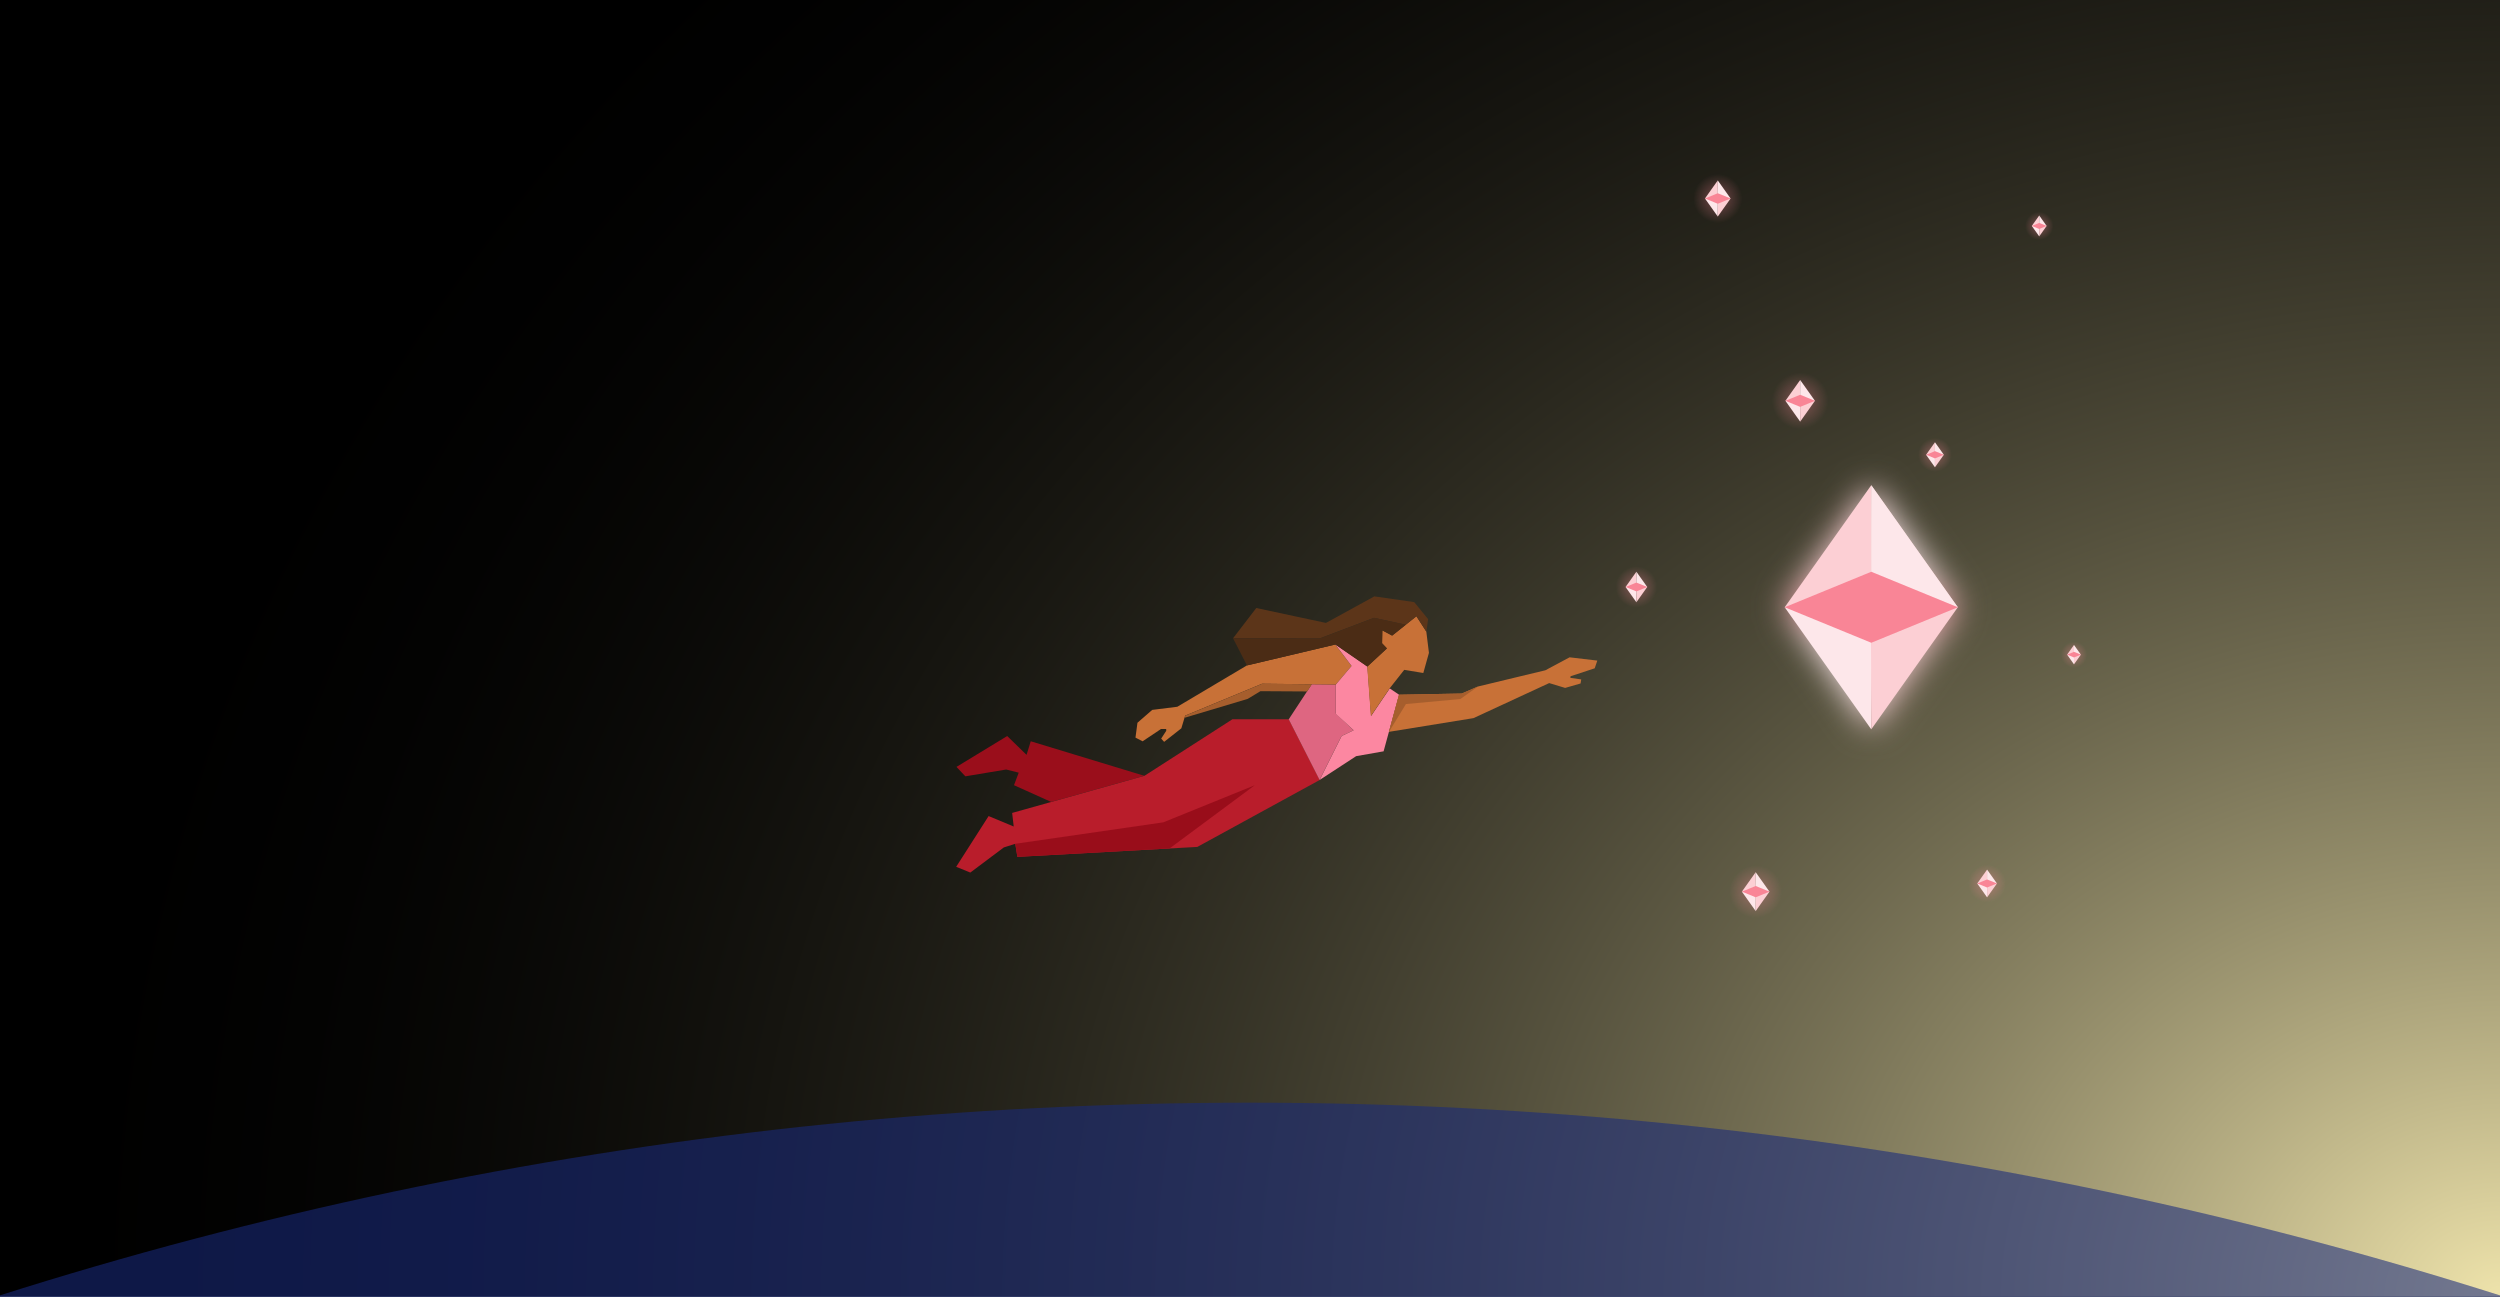
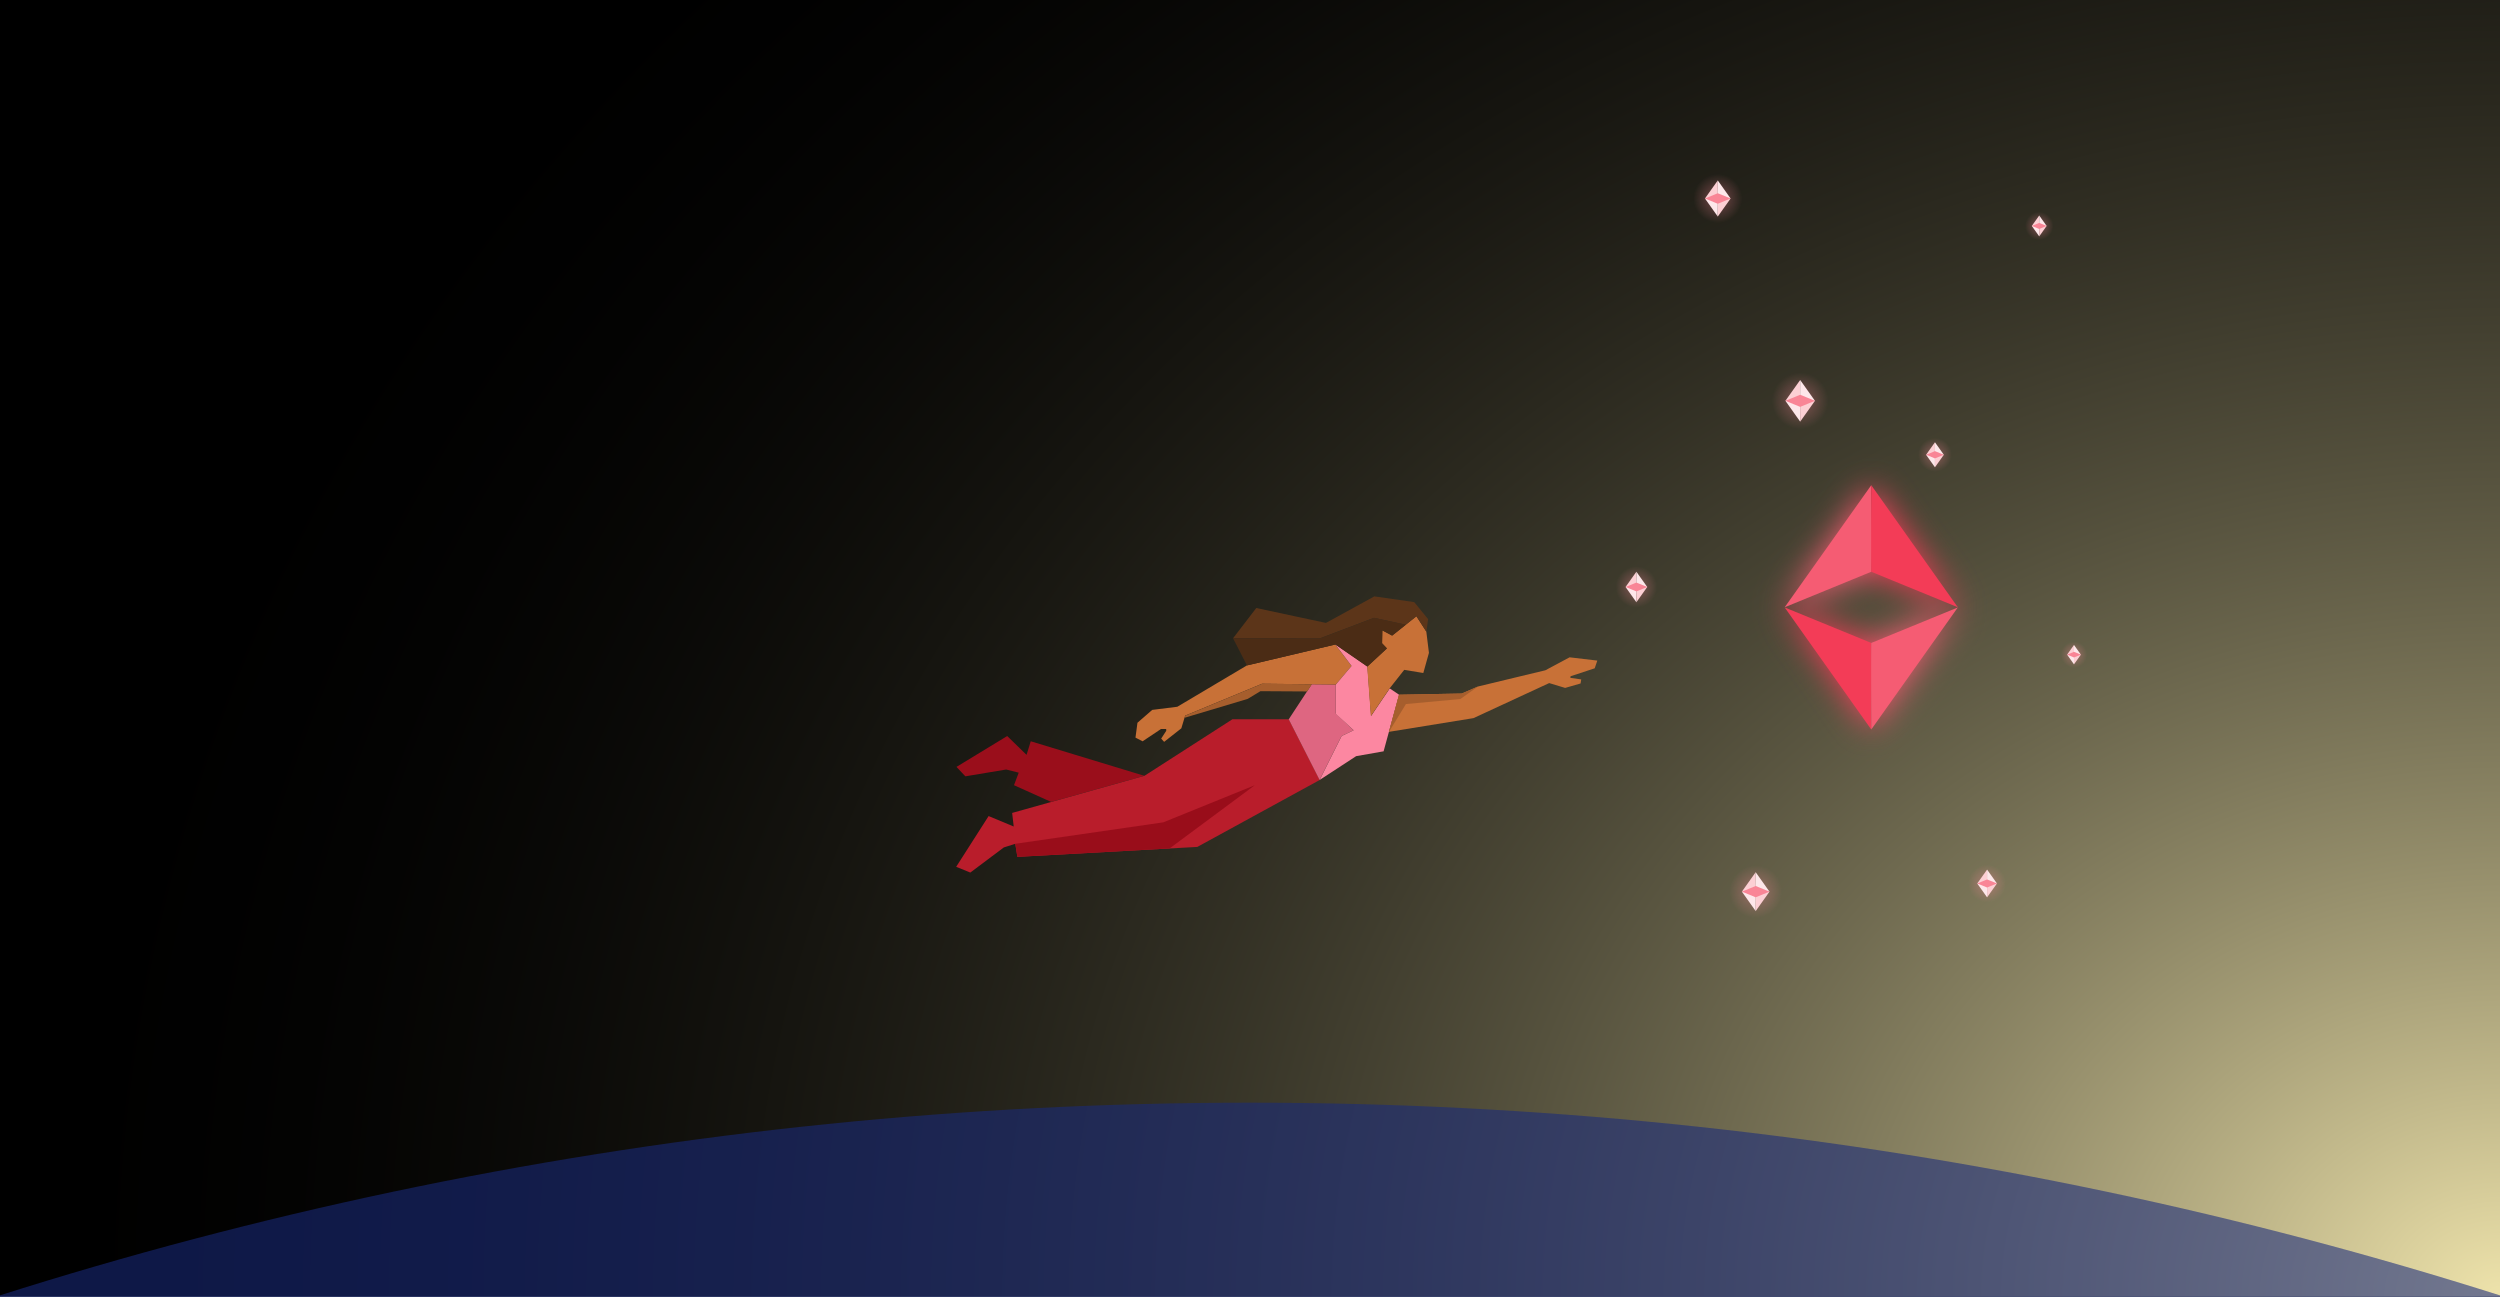
<svg xmlns="http://www.w3.org/2000/svg" width="863.07mm" height="447.67mm" version="1.1" viewBox="0 0 863.07 447.67" xml:space="preserve" id="svg42">
  <defs id="defs7">
    <radialGradient id="radialGradient7473" cx="2319.3" cy="677.6" r="431.54" gradientTransform="matrix(-5.2086e-7 -1.6505 2 -1.5136e-7 964.14 4298)" gradientUnits="userSpaceOnUse">
      <stop stop-color="#eee3ab" offset="0" id="stop1" />
      <stop stop-opacity="0" offset="1" id="stop2" />
    </radialGradient>
    <radialGradient id="halo">
      <stop offset="0" stop-color="#fff" stop-opacity=".55" id="stop3" />
      <stop offset=".45" stop-color="#f98596" stop-opacity=".22" id="stop4" />
      <stop offset="1" stop-color="#f98596" stop-opacity="0" id="stop5" />
    </radialGradient>
    <g id="mark">
      <path id="markNW" d="M 0,-42.137 -29.879,0 0,0 Z" fill="#fccfd4" />
      <path id="markNE" d="M 0,-42.137 29.879,0 0,0 Z" fill="#fde7ea" />
      <path id="markSW" d="M 0,42.137 -29.879,0 0,0 Z" fill="#fde7ea" />
      <path id="markSE" d="M 0,42.137 29.879,0 0,0 Z" fill="#fccfd4" />
      <path id="markGirdle" d="M 0,-12.258 -29.879,0 0,12.258 29.879,0 Z" fill="#f98596" />
    </g>
    <filter id="bloom" x="-0.024" y="-0.016" width="1.049" height="1.031">
      <feGaussianBlur stdDeviation="1.6" result="b" id="feGaussianBlur5" />
      <feMerge id="feMerge7">
        <feMergeNode in="b" id="feMergeNode5" />
        <feMergeNode in="b" id="feMergeNode6" />
        <feMergeNode in="SourceGraphic" id="feMergeNode7" />
      </feMerge>
    </filter>
    <filter style="color-interpolation-filters:sRGB" id="filter47" x="-0.225" y="-0.159" width="1.449" height="1.319">
      <feGaussianBlur stdDeviation="5.595" id="feGaussianBlur47" />
    </filter>
  </defs>
  <g transform="translate(-1456.3 -22.225)" id="g42">
    <g stroke-linecap="square" stroke-width="3" id="g35">
      <rect x="1456.3" y="22.225" width="863.07" height="447.67" id="rect7" />
      <rect x="1456.3" y="22.225" width="863.07" height="447.67" fill="url(#radialGradient7473)" id="rect8" />
      <style id="style8">@keyframes tw{0%,100%{opacity:.5}50%{opacity:1}}@media (prefers-reduced-motion:reduce){.stars g{animation:none;opacity:.85}}.stars .s1{animation:tw 4.3s -0.0s infinite ease-in-out}.stars .s2{animation:tw 5.1s -1.4s infinite ease-in-out}.stars .s3{animation:tw 5.9s -2.7s infinite ease-in-out}.stars .s4{animation:tw 6.2s -4.1s infinite ease-in-out}.stars .s5{animation:tw 6.7s -5.5s infinite ease-in-out}.stars .s6{animation:tw 7.2s -6.9s infinite ease-in-out}.stars .s7{animation:tw 7.9s -0.4s infinite ease-in-out}.stars .s8{animation:tw 8.6s -4.5s infinite ease-in-out}</style>
      <g class="stars" aria-hidden="true" transform="translate(1456.3 22.225)">
        <g class="s1" transform="translate(593.024,68.525)">
          <circle r="8.44" fill="url(#halo)" />
          <use href="#mark" transform="scale(0.14806)" />
        </g>
        <g class="s2" transform="translate(704,78)">
          <circle r="4.88" fill="url(#halo)" />
          <use href="#mark" transform="scale(0.08553)" />
        </g>
        <g class="s3" transform="translate(621.471,138.372)">
          <circle r="9.73" fill="url(#halo)" />
          <use href="#mark" transform="scale(0.17066)" />
        </g>
        <g class="s4" transform="translate(668,157)">
          <circle r="5.84" fill="url(#halo)" />
          <use href="#mark" transform="scale(0.10248)" />
        </g>
        <g class="s5" transform="translate(564.928,202.645)">
          <circle r="7.13" fill="url(#halo)" />
          <use href="#mark" transform="scale(0.12507)" />
        </g>
        <g class="s6" transform="translate(716,226)">
          <circle r="4.53" fill="url(#halo)" />
          <use href="#mark" transform="scale(0.07948)" />
        </g>
        <g class="s7" transform="translate(606.111,307.82)">
          <circle r="9.08" fill="url(#halo)" />
          <use href="#mark" transform="scale(0.15936)" />
        </g>
        <g class="s8" transform="translate(686,305)">
          <circle r="6.49" fill="url(#halo)" />
          <use href="#mark" transform="scale(0.11377)" />
        </g>
      </g>
      <path d="m1786.5 286.98 17.516-10.654 6.681 6.501 1.445-4.695 39.185 11.918-32.145 9.021-12.819-5.771 1.625-4.334-4.334-1.083-14.085 2.348z" fill="#9a0e1b" id="path24" />
      <path d="m1786.4 321.47 11.196-17.516 8.668 3.611-0.542-4.695 45.686-12.821 30.337-19.502h19.502l10.654 20.947-42.255 23.114-62.118 3.431-0.722-4.514-3.973 1.264-11.557 8.668z" fill="#b91d2b" id="path25" />
      <path d="m1806.8 313.52 0.722 4.514 52.554-2.903 29.428-21.836-31.601 12.821z" fill="#990d1a" id="path26" />
      <path d="m1901.2 270.55 7.945-12.099 8.306 0.09v10.022l6.14 5.778-4.153 1.986-7.584 15.168z" fill="#de6681" id="path27" />
      <path d="m1848.3 276.87 0.68-5.13 5.098-4.441 8.668-1.083 24.017-14.266 30.517-7.223 5.598 7.404-5.417 6.41-25.461-0.271-26.546 11.005-1.327 4.387-5.935 4.673-1.022-1.117 1.756-2.713-0.032-0.607h-1.788l-6.352 4.246z" fill="#c87137" id="path28" />
      <path d="m1865.5 269.27-0.225 0.743 21.756-6.51 4.405-2.666 16.129 0.098 1.636-2.491-17.155-0.181z" fill="#a65e2d" id="path29" />
      <path d="m1917.3 244.72 11.06 7.629 1.264 17.064 6.456-9.525 3.205 2.167-5.327 19.547-9.48 1.67-12.595 8.216 7.584-15.168 4.153-1.986-6.14-5.643v-10.157l5.417-6.41z" fill="#fc87a1" id="path30" />
      <path d="m1928.3 252.35 6.772-6.275-1.67-1.761 0.09-4.469 3.386 1.806 8.397-6.681 3.431 5.327 0.903 7.313-1.941 6.952-6.591-1.083-5.056 6.41-6.456 9.525z" fill="#c87137" id="path31" />
      <path d="m1939.3 262.06 21.624-0.406 5.62-2.433 23.272-5.603 8.352-4.469 9.57 1.129-0.903 2.663-8.352 2.754-0.045 0.542 3.747 0.542-0.226 1.399-5.327 1.535-5.508-1.67-26.138 12.099-29.18 4.735z" fill="#c87137" id="path32" />
      <path d="m1939.3 262.06 21.624-0.406 5.62-2.433-6.095 4.335-18.777 1.72-5.864 9.601z" fill="#a65e2d" id="path33" />
      <path d="m1890 232.13-8.036 10.473 29.885 0.045 18.78-7.133 10.995 2.384 3.677-2.926 3.431 5.327 0.587-4.334-4.785-5.869-13.769-1.986-16.703 9.164z" fill="#5c3519" id="path34" />
      <path d="m1882 242.6 4.785 9.345 30.517-7.223 11.06 7.629 6.772-6.275-1.67-1.761 0.09-4.469 3.386 1.806 4.72-3.755-10.995-2.384-18.78 7.133z" fill="#4b2c15" id="path35" />
    </g>
    <g transform="translate(1551.3 -102.35)" id="g47" style="filter:url(#filter47)">
-       <path d="m551.01 334.22v-42.137l-29.879 42.137z" fill="#fccfd4" id="path42" />
-       <path d="m551.01 334.22v-42.137l29.879 42.137z" fill="#efc9c9" id="path43" />
-       <path d="m551.01 334.22v-42.137l29.879 42.137z" fill="#fde7ea" id="path44" />
-       <path d="m551.01 334.22v42.137l-29.879-42.137z" fill="#fde7ea" id="path45" />
-       <path d="m551.01 334.22v42.137l29.879-42.137z" fill="#fccfd4" id="path46" />
-       <path d="m551.01 321.96-29.879 12.258 29.879 12.258 29.879-12.258z" fill="#f98596" id="path47" />
+       <g transform="translate(1354.45 -809.317)">
+         <path d="m-803.44 1101.4-29.879 42.136h1e-3l29.878-12.258z" fill="#f55c73" />
+         <path d="m-803.44 1101.4v29.879l29.878 12.258h1e-3z" fill="#f33c57" />
+         <path d="m-833.32 1143.6 5.2e-4 5e-4 5.2e-4 -5e-4zm5.2e-4 5e-4 29.878 42.136v-29.879z" fill="#f33c57" />
+         <path d="m-773.56 1143.6 5.2e-4 5e-4h5.2e-4v-5e-4zm5.2e-4 5e-4 -29.878 12.258v29.879z" fill="#f55c73" />
+       </g>
    </g>
    <g transform="translate(1551.3 -102.35)" id="g41">
-       <path d="m551.01 334.22v-42.137l-29.879 42.137z" fill="#fccfd4" id="path36" />
-       <path d="m551.01 334.22v-42.137l29.879 42.137z" fill="#efc9c9" id="path37" />
-       <path d="m551.01 334.22v-42.137l29.879 42.137z" fill="#fde7ea" id="path38" />
-       <path d="m551.01 334.22v42.137l-29.879-42.137z" fill="#fde7ea" id="path39" />
-       <path d="m551.01 334.22v42.137l29.879-42.137z" fill="#fccfd4" id="path40" />
-       <path d="m551.01 321.96-29.879 12.258 29.879 12.258 29.879-12.258z" fill="#f98596" id="path41" />
+       <g transform="translate(1354.45 -809.317)">
+         <path d="m-803.44 1101.4-29.879 42.136h1e-3l29.878-12.258z" fill="#f55c73" />
+         <path d="m-803.44 1101.4v29.879l29.878 12.258h1e-3z" fill="#f33c57" />
+         <path d="m-833.32 1143.6 5.2e-4 5e-4 5.2e-4 -5e-4zm5.2e-4 5e-4 29.878 42.136v-29.879z" fill="#f33c57" />
+         <path d="m-773.56 1143.6 5.2e-4 5e-4h5.2e-4v-5e-4zm5.2e-4 5e-4 -29.878 12.258v29.879z" fill="#f55c73" />
+       </g>
    </g>
    <circle cx="1887.8" cy="1827.7" r="1424.8" fill="#19297c" opacity=".578" stroke-linecap="square" stroke-width="9.483" id="circle41" />
  </g>
</svg>
